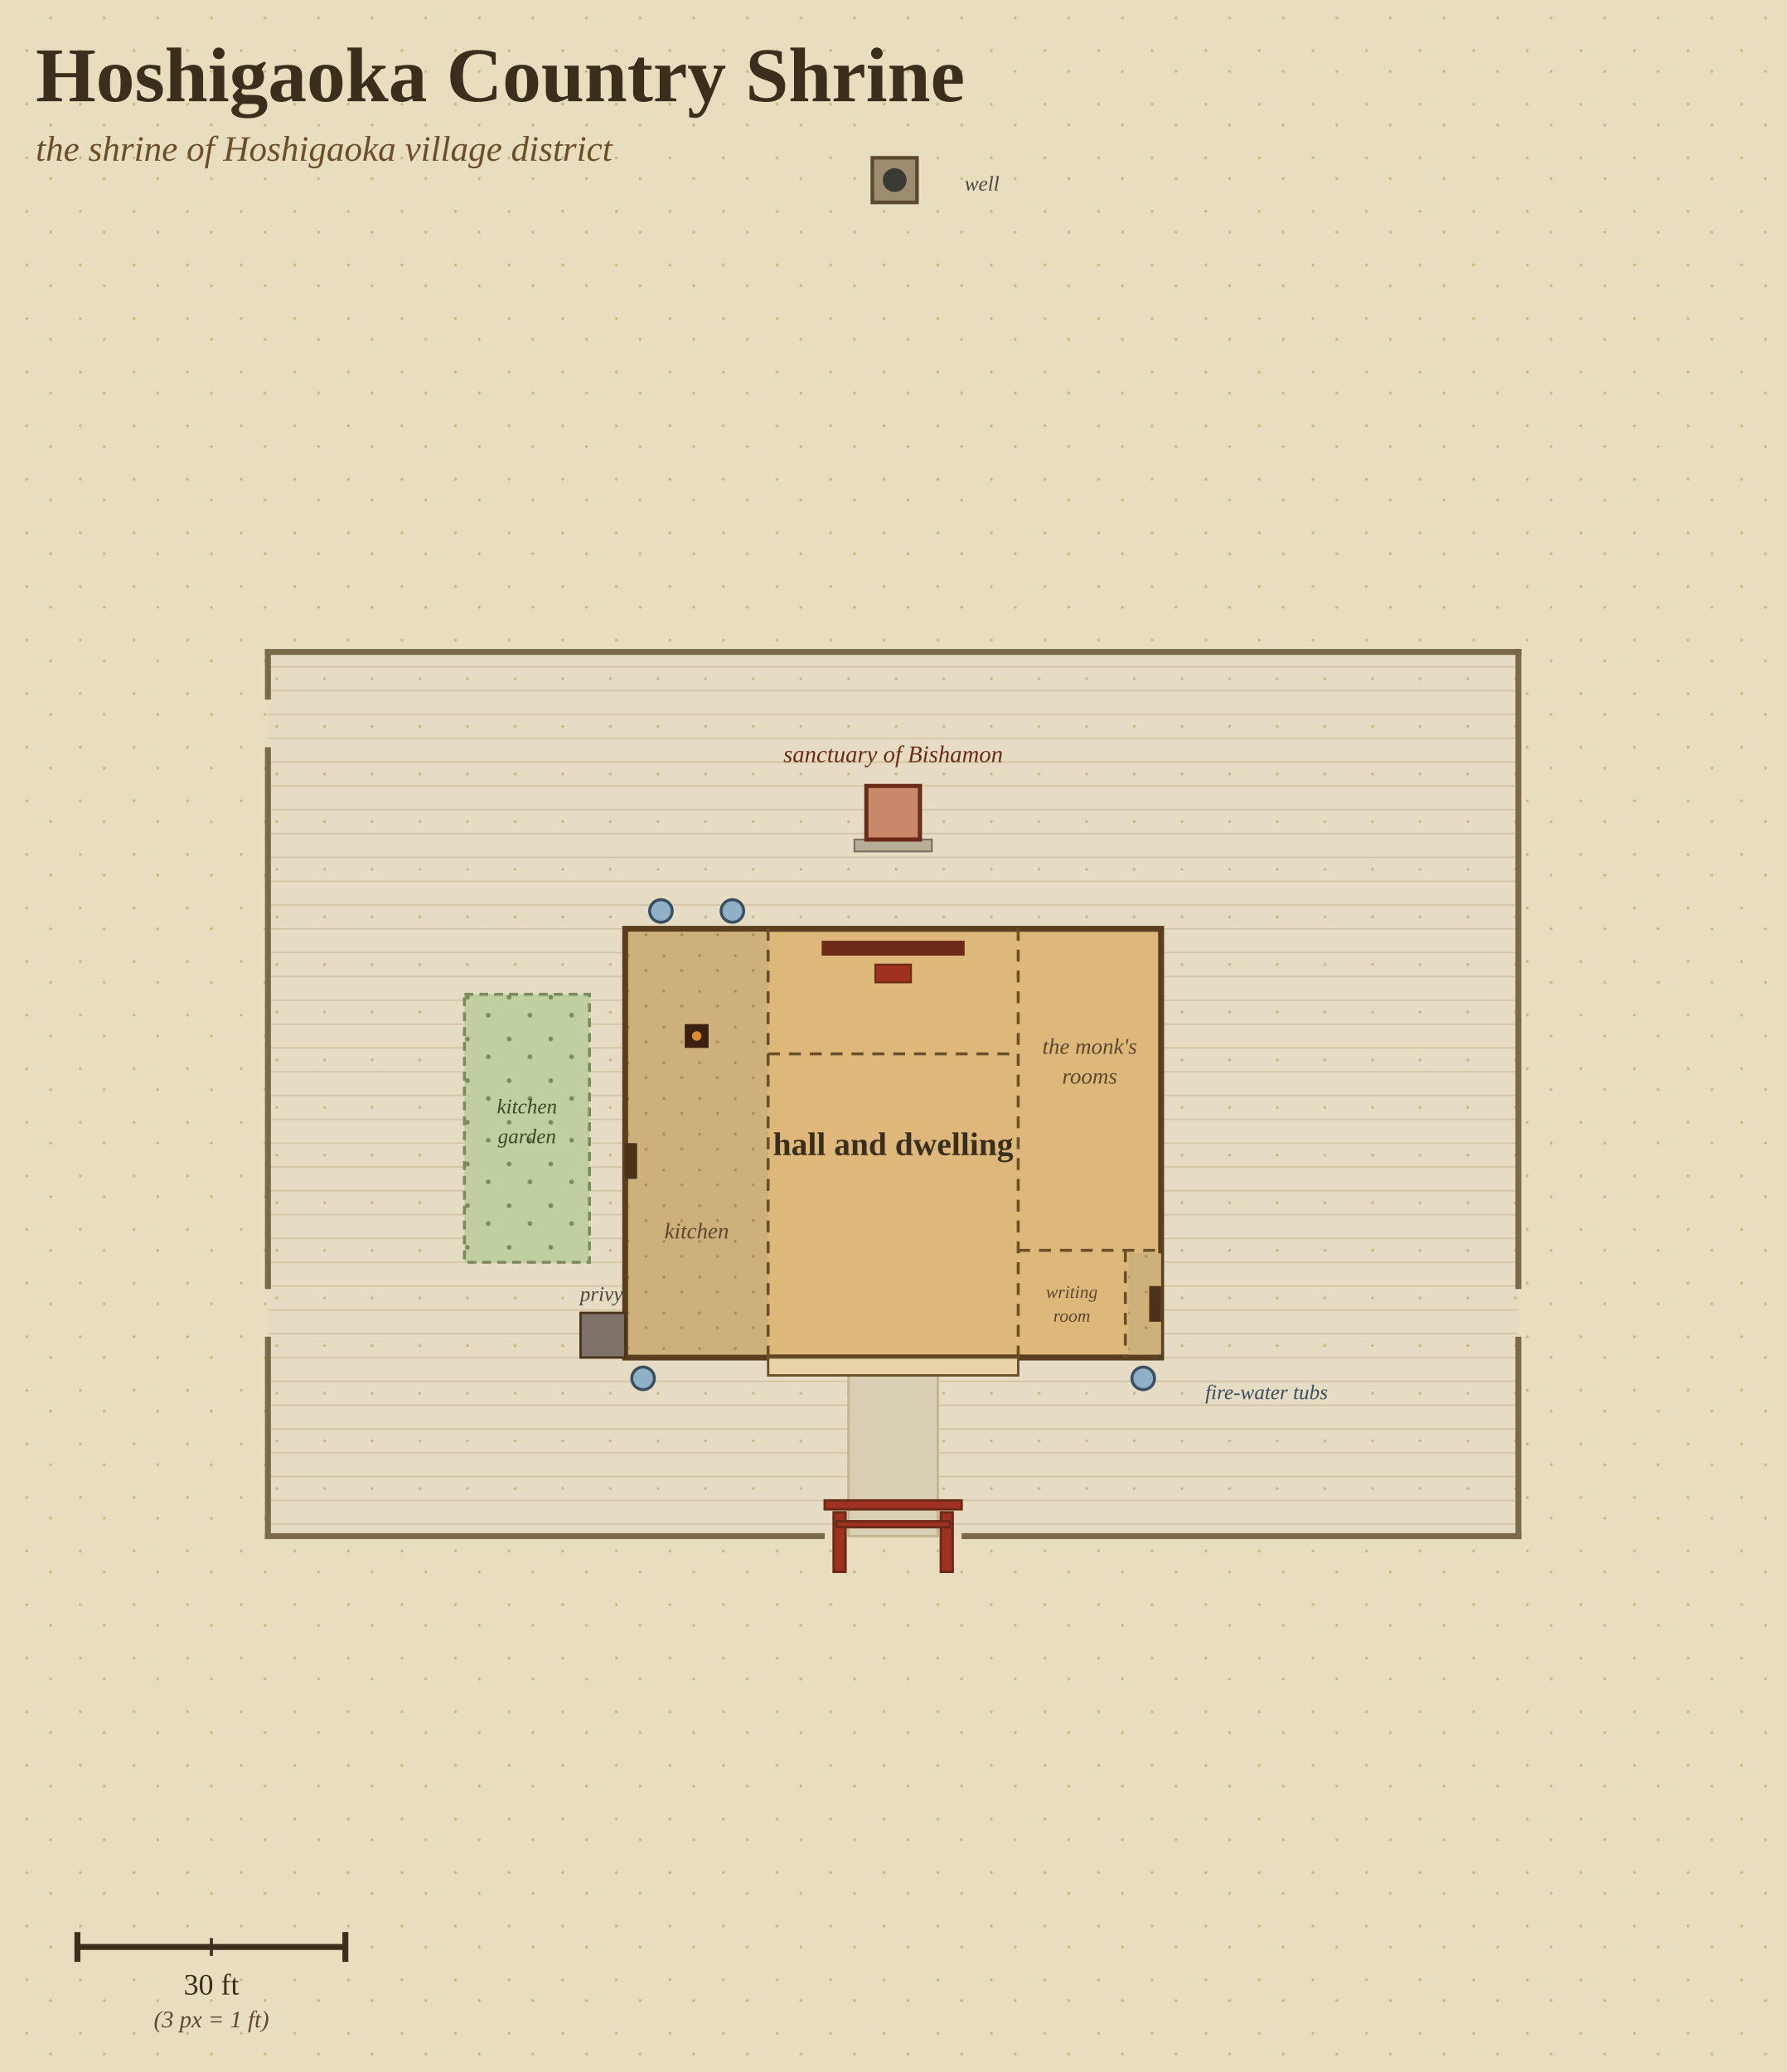
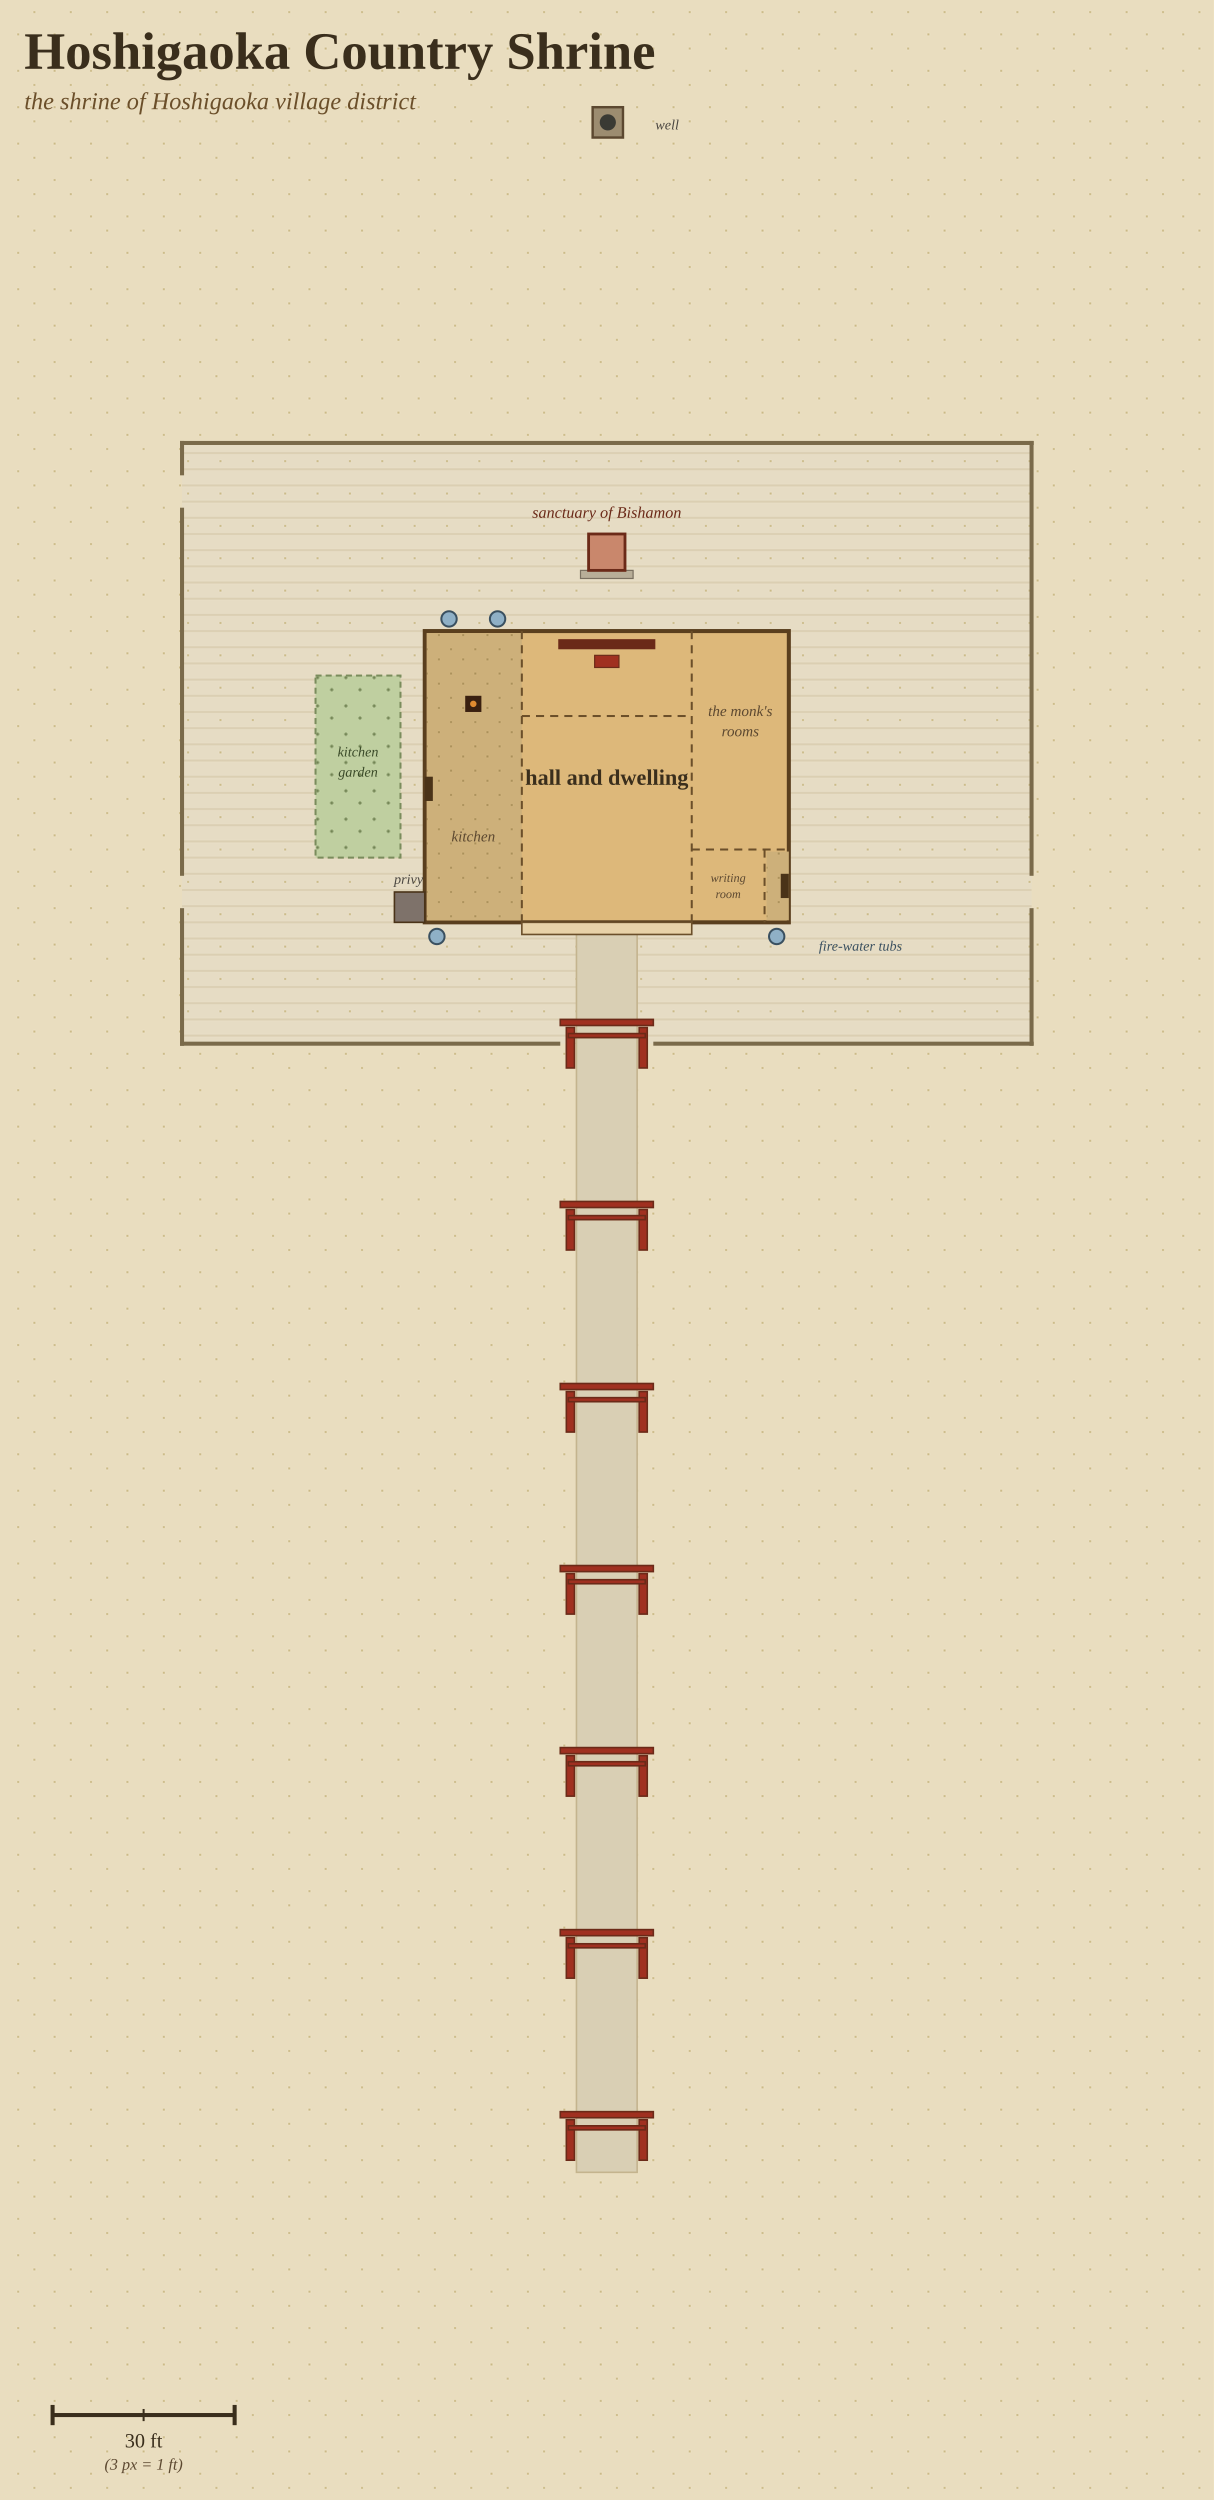
- <svg xmlns="http://www.w3.org/2000/svg" viewBox="140 116 600 696" font-family="Georgia, 'Times New Roman', serif">
+ <svg xmlns="http://www.w3.org/2000/svg" viewBox="140 116 600 1236" font-family="Georgia, 'Times New Roman', serif">
  <defs>
    <pattern id="keidai-gravel" patternUnits="userSpaceOnUse" width="16" height="16">
      <rect width="16" height="16" fill="#E6DCC4" />
      <line x1="0" y1="4" x2="16" y2="4" stroke="#D2C4A4" stroke-width="0.5" />
      <line x1="0" y1="12" x2="16" y2="12" stroke="#D2C4A4" stroke-width="0.5" />
      <circle cx="9" cy="8" r="0.5" fill="#C9B884" />
    </pattern>
    <pattern id="swept-earth" patternUnits="userSpaceOnUse" width="18" height="18">
      <rect width="18" height="18" fill="#E9DDBF" />
      <circle cx="5" cy="7" r="0.5" fill="#C9B884" />
      <circle cx="13" cy="14" r="0.5" fill="#C9B884" />
    </pattern>
    <pattern id="garden-stipple" patternUnits="userSpaceOnUse" width="14" height="14">
      <rect width="14" height="14" fill="#BFCFA0" />
      <circle cx="3" cy="3" r="0.8" fill="#7A8C5C" />
      <circle cx="10" cy="9" r="0.8" fill="#7A8C5C" />
    </pattern>
    <pattern id="doma-earth" patternUnits="userSpaceOnUse" width="12" height="12">
      <rect width="12" height="12" fill="#CDB07A" />
      <circle cx="3" cy="5" r="0.5" fill="#A88E58" />
      <circle cx="9" cy="10" r="0.5" fill="#A88E58" />
    </pattern>
  </defs>
-   <rect x="0" y="0" width="900" height="900" fill="#EFE3C2" />
-   <rect x="140" y="116" width="600" height="696" fill="url(#swept-earth)" />
+   <rect x="0" y="0" width="900" height="1400" fill="#EFE3C2" />
+   <rect x="140" y="116" width="600" height="1236" fill="url(#swept-earth)" />
  <text x="152" y="150" text-anchor="start" font-size="26" font-weight="bold" fill="#3A2E1C">Hoshigaoka Country Shrine</text>
  <text x="152" y="170" text-anchor="start" font-size="12" font-style="italic" fill="#6B4F2A">the shrine of Hoshigaoka village district</text>
  <g>
    <g stroke="#3A2E1C">
-       <line x1="166" y1="770" x2="256" y2="770" stroke-width="2" />
-       <line x1="166" y1="765" x2="166" y2="775" stroke-width="2" />
-       <line x1="256" y1="765" x2="256" y2="775" stroke-width="2" />
-       <line x1="211" y1="767" x2="211" y2="773" stroke-width="1" />
+       <line x1="166" y1="1310" x2="256" y2="1310" stroke-width="2" />
+       <line x1="166" y1="1305" x2="166" y2="1315" stroke-width="2" />
+       <line x1="256" y1="1305" x2="256" y2="1315" stroke-width="2" />
+       <line x1="211" y1="1307" x2="211" y2="1313" stroke-width="1" />
    </g>
-     <text x="211" y="786" text-anchor="middle" font-size="10" fill="#3A2E1C">30 ft</text>
-     <text x="211" y="797" text-anchor="middle" font-size="8" font-style="italic" fill="#5C4830">(3 px = 1 ft)</text>
+     <text x="211" y="1326" text-anchor="middle" font-size="10" fill="#3A2E1C">30 ft</text>
+     <text x="211" y="1337" text-anchor="middle" font-size="8" font-style="italic" fill="#5C4830">(3 px = 1 ft)</text>
  </g>
  <rect x="230" y="335" width="420" height="297" fill="url(#keidai-gravel)" id="precinct" />
  <g id="fence" stroke="#7A6A4A" stroke-width="2" fill="none" stroke-linecap="square">
    <line x1="230" y1="335" x2="650" y2="335" />
    <line x1="230" y1="335" x2="230" y2="350" />
    <line x1="230" y1="368" x2="230" y2="548" />
    <line x1="230" y1="566" x2="230" y2="632" />
    <line x1="650" y1="335" x2="650" y2="548" />
    <line x1="650" y1="566" x2="650" y2="632" />
    <line x1="230" y1="632" x2="416" y2="632" />
    <line x1="464" y1="632" x2="650" y2="632" />
  </g>
-   <rect x="425" y="572" width="30" height="60" fill="#D9CFB4" stroke="#C4B48E" stroke-width="0.8" id="approach" />
+   <rect x="425" y="572" width="30" height="618" fill="#D9CFB4" stroke="#C4B48E" stroke-width="0.8" id="approach" />
  <rect x="417" y="620" width="46" height="24" fill="none" id="arch" />
  <g fill="#A03020" stroke="#6B2A18" stroke-width="0.8">
    <rect x="420" y="624" width="4" height="20" />
    <rect x="456" y="624" width="4" height="20" />
    <rect x="417" y="620" width="46" height="3" />
    <rect x="421" y="627" width="38" height="2" />
+   </g>
+   <rect x="417" y="710" width="46" height="24" fill="none" id="arch" />
+   <g fill="#A03020" stroke="#6B2A18" stroke-width="0.8">
+     <rect x="420" y="714" width="4" height="20" />
+     <rect x="456" y="714" width="4" height="20" />
+     <rect x="417" y="710" width="46" height="3" />
+     <rect x="421" y="717" width="38" height="2" />
+   </g>
+   <rect x="417" y="800" width="46" height="24" fill="none" id="arch" />
+   <g fill="#A03020" stroke="#6B2A18" stroke-width="0.8">
+     <rect x="420" y="804" width="4" height="20" />
+     <rect x="456" y="804" width="4" height="20" />
+     <rect x="417" y="800" width="46" height="3" />
+     <rect x="421" y="807" width="38" height="2" />
+   </g>
+   <rect x="417" y="890" width="46" height="24" fill="none" id="arch" />
+   <g fill="#A03020" stroke="#6B2A18" stroke-width="0.8">
+     <rect x="420" y="894" width="4" height="20" />
+     <rect x="456" y="894" width="4" height="20" />
+     <rect x="417" y="890" width="46" height="3" />
+     <rect x="421" y="897" width="38" height="2" />
+   </g>
+   <rect x="417" y="980" width="46" height="24" fill="none" id="arch" />
+   <g fill="#A03020" stroke="#6B2A18" stroke-width="0.8">
+     <rect x="420" y="984" width="4" height="20" />
+     <rect x="456" y="984" width="4" height="20" />
+     <rect x="417" y="980" width="46" height="3" />
+     <rect x="421" y="987" width="38" height="2" />
+   </g>
+   <rect x="417" y="1070" width="46" height="24" fill="none" id="arch" />
+   <g fill="#A03020" stroke="#6B2A18" stroke-width="0.8">
+     <rect x="420" y="1074" width="4" height="20" />
+     <rect x="456" y="1074" width="4" height="20" />
+     <rect x="417" y="1070" width="46" height="3" />
+     <rect x="421" y="1077" width="38" height="2" />
+   </g>
+   <rect x="417" y="1160" width="46" height="24" fill="none" id="arch" />
+   <g fill="#A03020" stroke="#6B2A18" stroke-width="0.8">
+     <rect x="420" y="1164" width="4" height="20" />
+     <rect x="456" y="1164" width="4" height="20" />
+     <rect x="417" y="1160" width="46" height="3" />
+     <rect x="421" y="1167" width="38" height="2" />
  </g>
  <rect x="433" y="169" width="15" height="15" fill="#9C8C70" stroke="#5C4830" stroke-width="1.2" id="well" />
  <circle cx="440.5" cy="176.5" r="4" fill="#3A3A34" />
  <text x="464" y="180" text-anchor="start" font-size="7" font-style="italic" fill="#4A4640">well</text>
  <rect x="350" y="428" width="180" height="144" fill="#DDB87A" stroke="#5A3F1E" stroke-width="2" id="hall" />
  <rect x="351" y="429" width="47" height="142" fill="url(#doma-earth)" />
  <g stroke="#6B4F2A" stroke-width="1" stroke-dasharray="4 3" fill="none">
    <line x1="398" y1="428" x2="398" y2="572" />
    <line x1="482" y1="428" x2="482" y2="572" />
    <line x1="482" y1="536" x2="530" y2="536" />
    <line x1="518" y1="536" x2="518" y2="572" />
    <line x1="398" y1="470" x2="482" y2="470" />
  </g>
  <rect x="398" y="572" width="84" height="6" fill="#E8D2A8" stroke="#6B4F2A" stroke-width="0.8" />
  <rect x="416" y="432" width="48" height="5" fill="#6B2A18" />
  <rect x="434" y="440" width="12" height="6" fill="#A03020" stroke="#6B2A18" stroke-width="0.6" />
  <text x="440" y="504" text-anchor="middle" font-size="11" font-weight="bold" fill="#3A2E1C">hall and dwelling</text>
  <text x="506" y="470" text-anchor="middle" font-size="7.5" font-style="italic" fill="#5C4830">the monk's</text>
  <text x="506" y="480" text-anchor="middle" font-size="7.5" font-style="italic" fill="#5C4830">rooms</text>
  <text x="500" y="552" text-anchor="middle" font-size="6" font-style="italic" fill="#5C4830">writing</text>
  <text x="500" y="560" text-anchor="middle" font-size="6" font-style="italic" fill="#5C4830">room</text>
  <rect x="519" y="537" width="11" height="34" fill="url(#doma-earth)" />
  <rect x="526" y="548" width="4" height="12" fill="#4A3318" />
  <text x="374" y="532" text-anchor="middle" font-size="7.5" font-style="italic" fill="#5C4830">kitchen</text>
  <rect x="370" y="460" width="8" height="8" fill="#3A2010" />
  <circle cx="374" cy="464" r="1.6" fill="#E08A30" />
  <rect x="350" y="500" width="4" height="12" fill="#4A3318" />
  <rect x="427" y="398" width="26" height="4" fill="#B8AE98" stroke="#7A7060" stroke-width="0.6" />
  <rect x="431" y="380" width="18" height="18" fill="#C9876C" stroke="#6B2A18" stroke-width="1.4" id="sanctuary" />
  <text x="440" y="372" text-anchor="middle" font-size="8" font-style="italic" fill="#6B2A18">sanctuary of Bishamon</text>
  <rect x="335" y="557" width="15" height="15" fill="#7E726A" stroke="#4A3318" stroke-width="0.8" />
  <text x="342" y="553" text-anchor="middle" font-size="7" font-style="italic" fill="#4A4640">privy</text>
  <rect x="296" y="450" width="42" height="90" fill="url(#garden-stipple)" stroke="#7A8C5C" stroke-width="1" stroke-dasharray="3 2" id="kitchen_garden" />
  <text x="317" y="490" text-anchor="middle" font-size="7" font-style="italic" fill="#3A4A28">kitchen</text>
  <text x="317" y="500" text-anchor="middle" font-size="7" font-style="italic" fill="#3A4A28">garden</text>
  <g fill="#8FB0C6" stroke="#3A5060" stroke-width="1">
    <circle cx="362" cy="422" r="3.8" />
    <circle cx="386" cy="422" r="3.8" />
    <circle cx="356" cy="579" r="3.8" />
    <circle cx="524" cy="579" r="3.8" />
  </g>
  <text x="586" y="586" text-anchor="end" font-size="7" font-style="italic" fill="#3A5060">fire-water tubs</text>
</svg>
